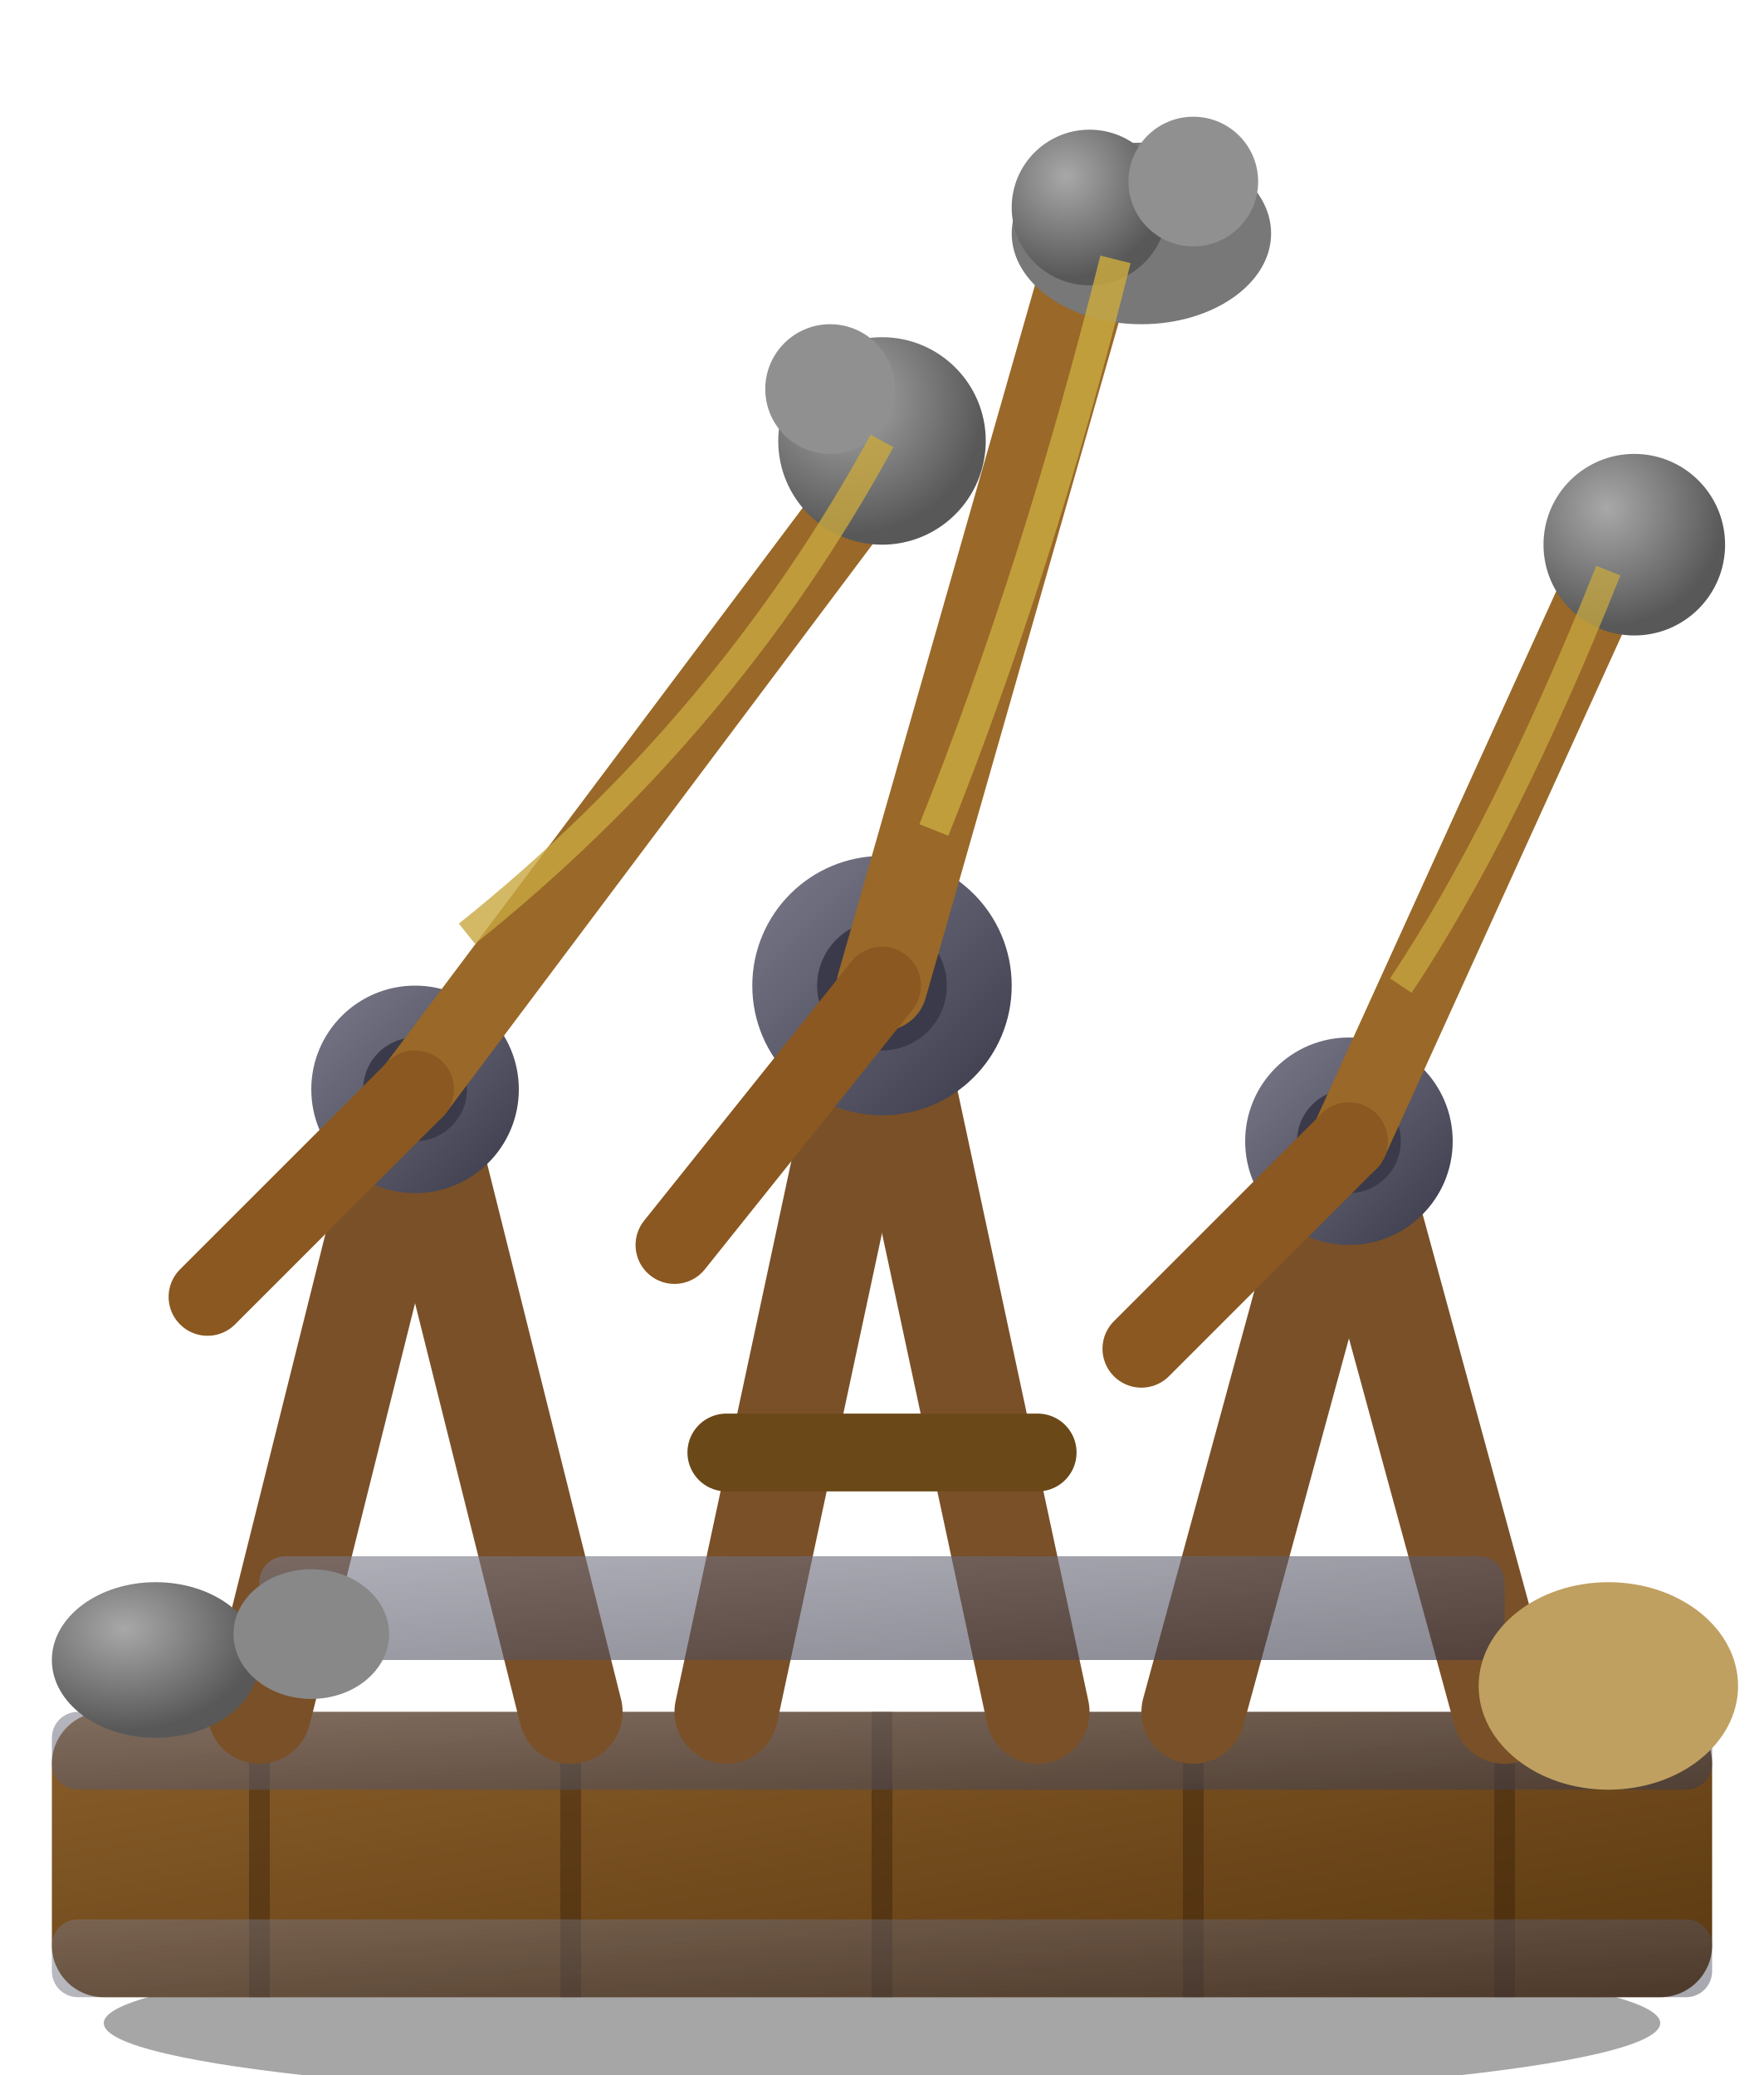
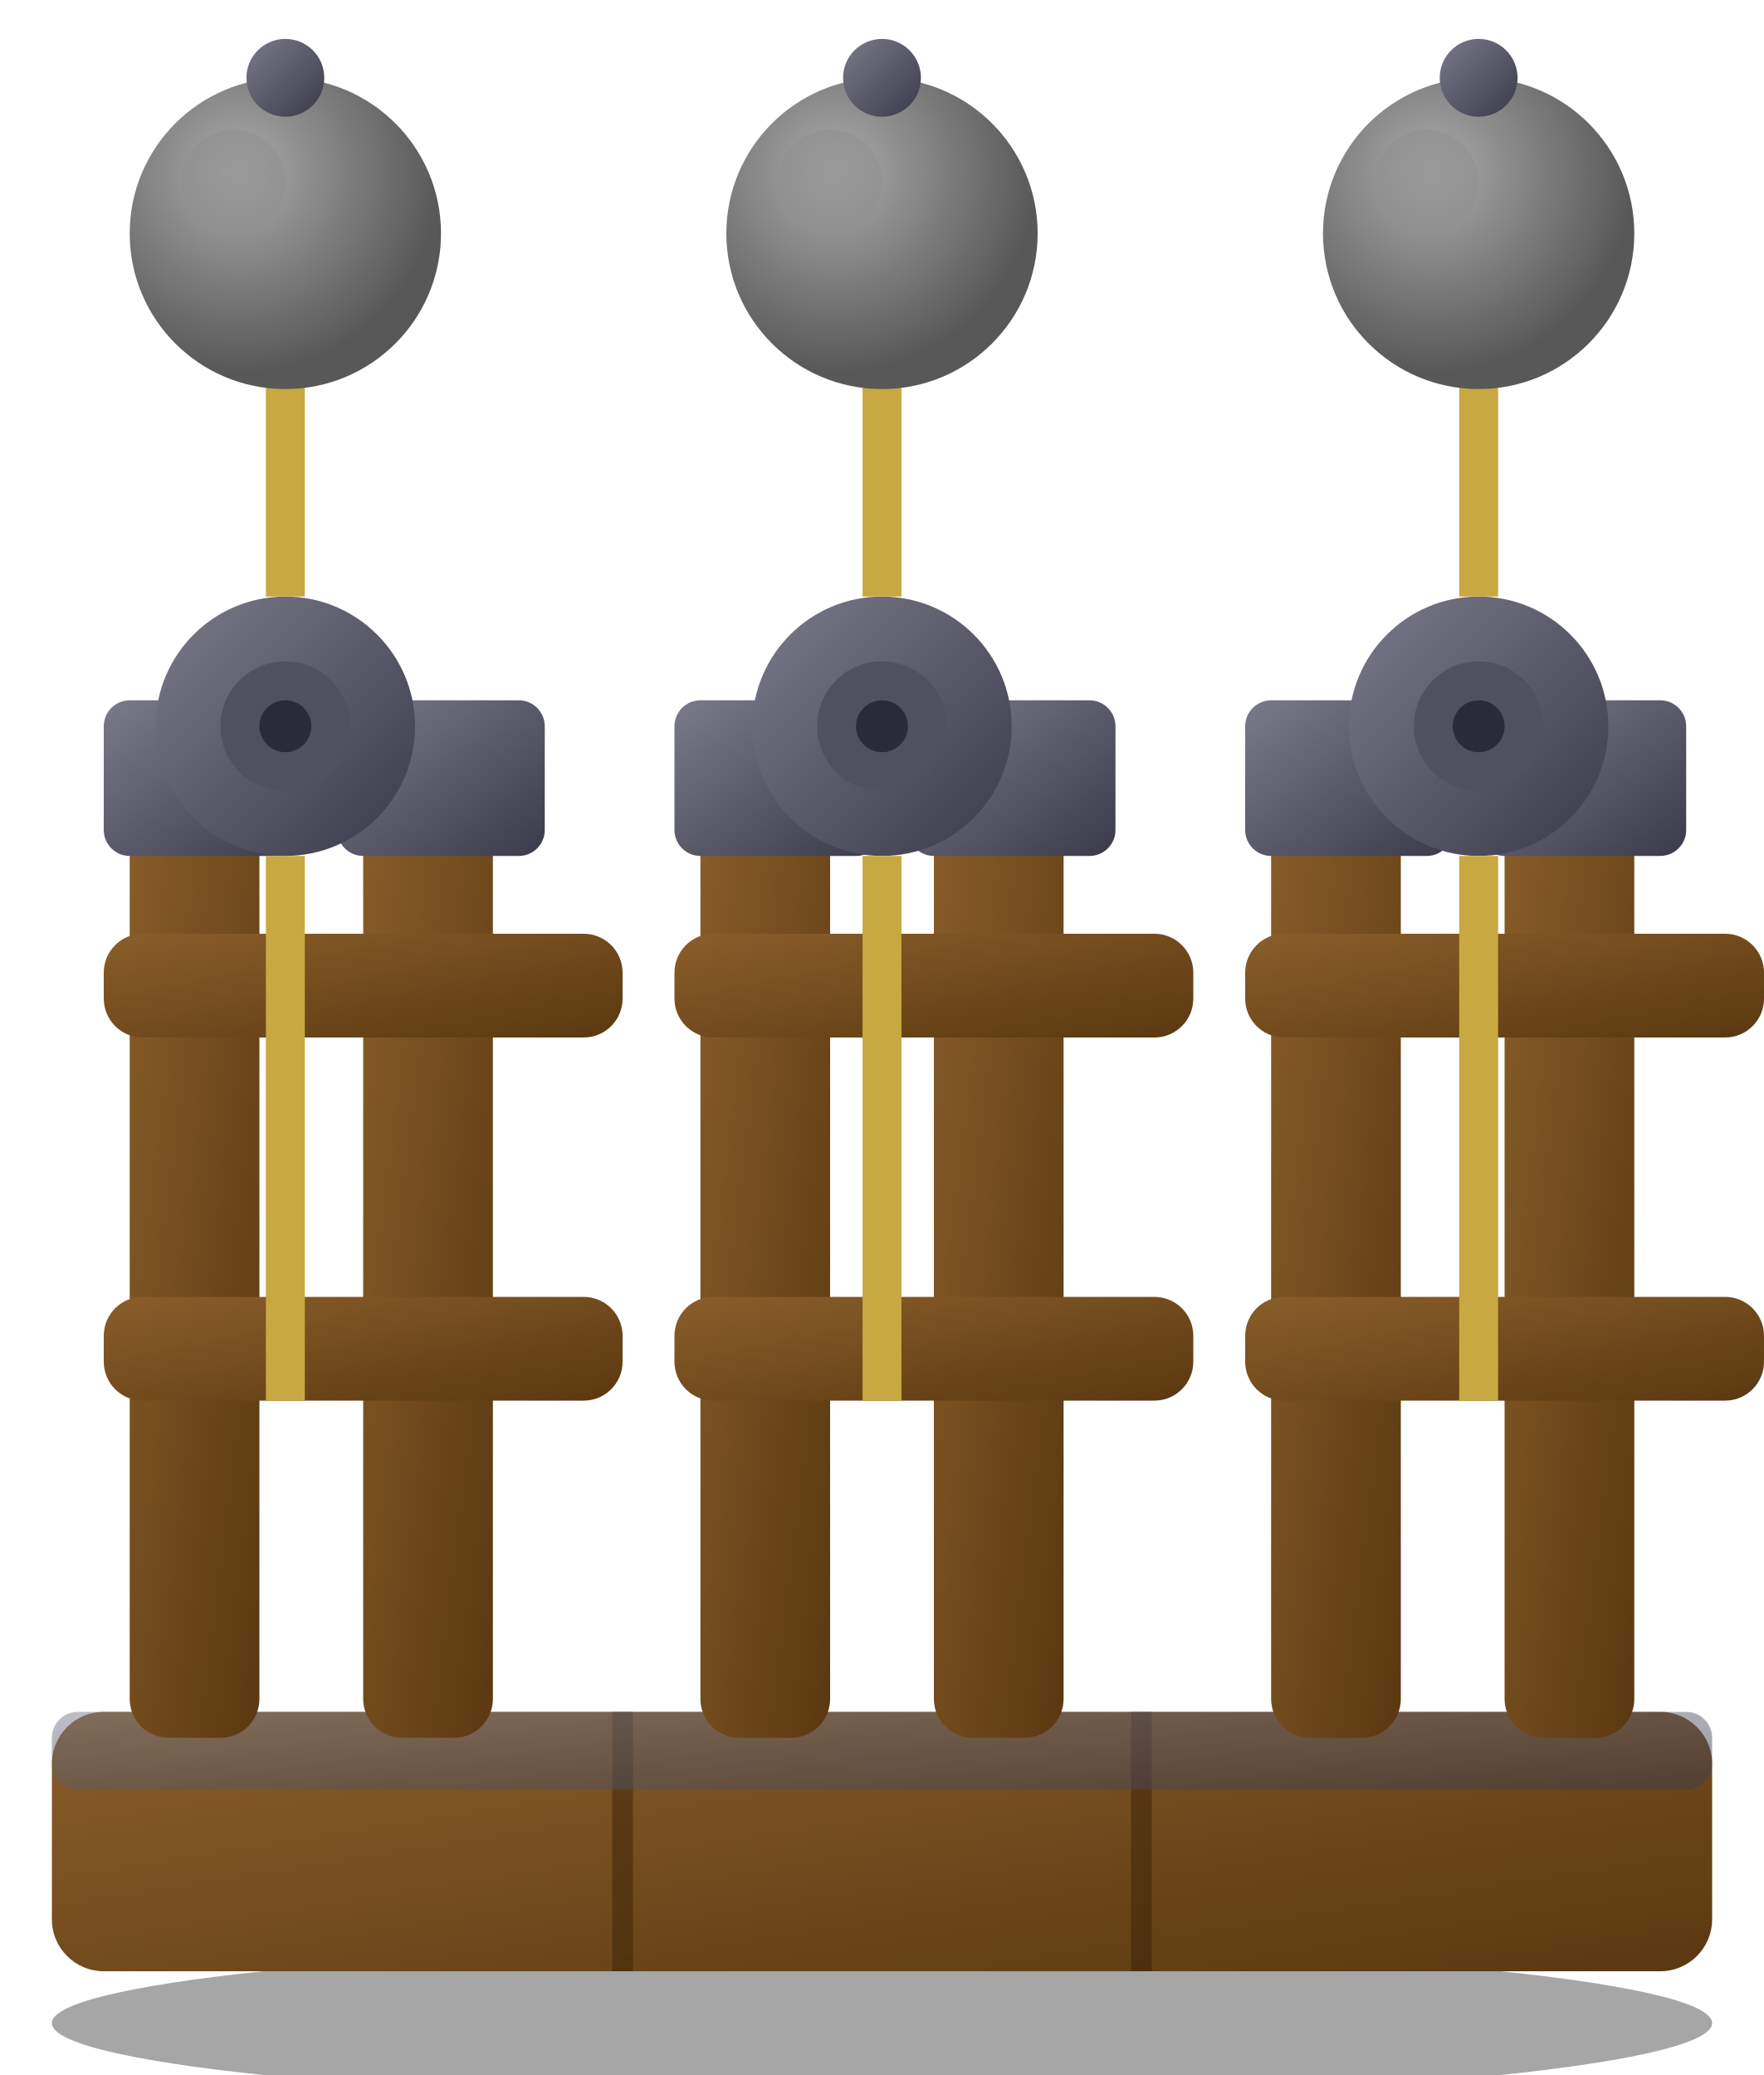
<svg xmlns="http://www.w3.org/2000/svg" width="68" height="80" viewBox="0 0 68 80">
  <defs>
    <linearGradient id="wd" x1="0%" y1="0%" x2="100%" y2="100%">
      <stop offset="0%" stop-color="#8a5e2a" />
      <stop offset="100%" stop-color="#5a3810" />
    </linearGradient>
    <linearGradient id="mt" x1="0%" y1="0%" x2="100%" y2="100%">
      <stop offset="0%" stop-color="#7a7a8a" />
      <stop offset="100%" stop-color="#3a3a4a" />
    </linearGradient>
    <radialGradient id="rk" cx="35%" cy="30%" r="65%">
-       <stop offset="0%" stop-color="#a8a8a8" />
+       <stop offset="0%" stop-color="#aaaaaa" />
      <stop offset="100%" stop-color="#585858" />
    </radialGradient>
  </defs>
-   <ellipse cx="34" cy="78" rx="30" ry="3" fill="rgba(0,0,0,0.35)" />
-   <rect x="2" y="66" width="64" height="11" rx="2" fill="url(#wd)" />
-   <line x1="10" y1="66" x2="10" y2="77" stroke="#3a2208" stroke-width="0.8" opacity="0.45" />
-   <line x1="22" y1="66" x2="22" y2="77" stroke="#3a2208" stroke-width="0.8" opacity="0.45" />
-   <line x1="34" y1="66" x2="34" y2="77" stroke="#3a2208" stroke-width="0.8" opacity="0.45" />
-   <line x1="46" y1="66" x2="46" y2="77" stroke="#3a2208" stroke-width="0.8" opacity="0.45" />
-   <line x1="58" y1="66" x2="58" y2="77" stroke="#3a2208" stroke-width="0.8" opacity="0.45" />
-   <rect x="2" y="66" width="64" height="3" rx="1" fill="url(#mt)" opacity="0.55" />
-   <rect x="2" y="74" width="64" height="3" rx="1" fill="url(#mt)" opacity="0.45" />
-   <line x1="10" y1="66" x2="16" y2="42" stroke="#7a5028" stroke-width="4" stroke-linecap="round" />
-   <line x1="22" y1="66" x2="16" y2="42" stroke="#7a5028" stroke-width="4" stroke-linecap="round" />
-   <circle cx="16" cy="42" r="4" fill="url(#mt)" />
-   <circle cx="16" cy="42" r="2" fill="#3a3a4a" />
-   <line x1="16" y1="42" x2="34" y2="18" stroke="#9a6828" stroke-width="3" stroke-linecap="round" />
-   <line x1="16" y1="42" x2="8" y2="50" stroke="#8a5820" stroke-width="3" stroke-linecap="round" />
-   <circle cx="34" cy="17" r="4" fill="url(#rk)" />
-   <circle cx="32" cy="15" r="2.5" fill="#909090" />
-   <path d="M34 17 Q28 28 18 36" fill="none" stroke="#c8a840" stroke-width="1" opacity="0.8" />
-   <line x1="28" y1="66" x2="34" y2="38" stroke="#7a5028" stroke-width="4" stroke-linecap="round" />
-   <line x1="40" y1="66" x2="34" y2="38" stroke="#7a5028" stroke-width="4" stroke-linecap="round" />
-   <line x1="28" y1="56" x2="40" y2="56" stroke="#6a4818" stroke-width="3" stroke-linecap="round" />
-   <circle cx="34" cy="38" r="5" fill="url(#mt)" />
-   <circle cx="34" cy="38" r="2.5" fill="#3a3a4a" />
-   <line x1="34" y1="38" x2="42" y2="10" stroke="#9a6828" stroke-width="3.5" stroke-linecap="round" />
-   <line x1="34" y1="38" x2="26" y2="48" stroke="#8a5820" stroke-width="3" stroke-linecap="round" />
-   <ellipse cx="44" cy="9" rx="5" ry="3.5" fill="#787878" />
-   <circle cx="42" cy="8" r="3" fill="url(#rk)" />
-   <circle cx="46" cy="7" r="2.5" fill="#909090" />
-   <path d="M43 10 Q40 22 36 32" fill="none" stroke="#c8a840" stroke-width="1.2" opacity="0.85" />
-   <line x1="46" y1="66" x2="52" y2="44" stroke="#7a5028" stroke-width="4" stroke-linecap="round" />
-   <line x1="58" y1="66" x2="52" y2="44" stroke="#7a5028" stroke-width="4" stroke-linecap="round" />
-   <circle cx="52" cy="44" r="4" fill="url(#mt)" />
-   <circle cx="52" cy="44" r="2" fill="#3a3a4a" />
-   <line x1="52" y1="44" x2="62" y2="22" stroke="#9a6828" stroke-width="3" stroke-linecap="round" />
-   <line x1="52" y1="44" x2="44" y2="52" stroke="#8a5820" stroke-width="3" stroke-linecap="round" />
-   <circle cx="63" cy="21" r="3.5" fill="url(#rk)" />
-   <path d="M62 22 Q58 32 54 38" fill="none" stroke="#c8a840" stroke-width="1" opacity="0.75" />
-   <rect x="10" y="60" width="48" height="4" rx="1" fill="url(#mt)" opacity="0.6" />
-   <ellipse cx="6" cy="64" rx="4" ry="3" fill="url(#rk)" />
-   <ellipse cx="12" cy="63" rx="3" ry="2.5" fill="#888" />
-   <ellipse cx="62" cy="65" rx="5" ry="4" fill="#c0a060" />
+   <ellipse cx="34" cy="78" rx="32" ry="3" fill="rgba(0,0,0,0.35)" />
+   <rect x="2" y="66" width="64" height="10" rx="2" fill="url(#wd)" />
+   <line x1="24" y1="66" x2="24" y2="76" stroke="#3a2208" stroke-width="0.8" opacity="0.5" />
+   <line x1="44" y1="66" x2="44" y2="76" stroke="#3a2208" stroke-width="0.8" opacity="0.5" />
+   <rect x="2" y="66" width="64" height="3" rx="1" fill="url(#mt)" opacity="0.5" />
+   <rect x="5" y="28" width="5" height="39" rx="1.5" fill="url(#wd)" />
+   <rect x="14" y="28" width="5" height="39" rx="1.5" fill="url(#wd)" />
+   <rect x="4" y="36" width="20" height="4" rx="1.5" fill="url(#wd)" />
+   <rect x="4" y="50" width="20" height="4" rx="1.5" fill="url(#wd)" />
+   <rect x="4" y="27" width="8" height="6" rx="1" fill="url(#mt)" />
+   <rect x="13" y="27" width="8" height="6" rx="1" fill="url(#mt)" />
+   <circle cx="11" cy="28" r="5" fill="url(#mt)" />
+   <circle cx="11" cy="28" r="2.5" fill="#505060" />
+   <circle cx="11" cy="28" r="1" fill="#2a2a3a" />
+   <line x1="11" y1="23" x2="11" y2="5" stroke="#c8a840" stroke-width="1.5" />
+   <line x1="11" y1="33" x2="11" y2="54" stroke="#c8a840" stroke-width="1.5" />
+   <circle cx="11" cy="9" r="6" fill="url(#rk)" />
+   <circle cx="9" cy="7" r="2" fill="#909090" opacity="0.6" />
+   <circle cx="11" cy="3" r="1.5" fill="url(#mt)" />
+   <rect x="27" y="28" width="5" height="39" rx="1.5" fill="url(#wd)" />
+   <rect x="36" y="28" width="5" height="39" rx="1.5" fill="url(#wd)" />
+   <rect x="26" y="36" width="20" height="4" rx="1.5" fill="url(#wd)" />
+   <rect x="26" y="50" width="20" height="4" rx="1.5" fill="url(#wd)" />
+   <rect x="26" y="27" width="8" height="6" rx="1" fill="url(#mt)" />
+   <rect x="35" y="27" width="8" height="6" rx="1" fill="url(#mt)" />
+   <circle cx="34" cy="28" r="5" fill="url(#mt)" />
+   <circle cx="34" cy="28" r="2.5" fill="#505060" />
+   <circle cx="34" cy="28" r="1" fill="#2a2a3a" />
+   <line x1="34" y1="23" x2="34" y2="5" stroke="#c8a840" stroke-width="1.5" />
+   <line x1="34" y1="33" x2="34" y2="54" stroke="#c8a840" stroke-width="1.5" />
+   <circle cx="34" cy="9" r="6" fill="url(#rk)" />
+   <circle cx="32" cy="7" r="2" fill="#909090" opacity="0.6" />
+   <circle cx="34" cy="3" r="1.5" fill="url(#mt)" />
+   <rect x="49" y="28" width="5" height="39" rx="1.5" fill="url(#wd)" />
+   <rect x="58" y="28" width="5" height="39" rx="1.5" fill="url(#wd)" />
+   <rect x="48" y="36" width="20" height="4" rx="1.5" fill="url(#wd)" />
+   <rect x="48" y="50" width="20" height="4" rx="1.5" fill="url(#wd)" />
+   <rect x="48" y="27" width="8" height="6" rx="1" fill="url(#mt)" />
+   <rect x="57" y="27" width="8" height="6" rx="1" fill="url(#mt)" />
+   <circle cx="57" cy="28" r="5" fill="url(#mt)" />
+   <circle cx="57" cy="28" r="2.5" fill="#505060" />
+   <circle cx="57" cy="28" r="1" fill="#2a2a3a" />
+   <line x1="57" y1="23" x2="57" y2="5" stroke="#c8a840" stroke-width="1.5" />
+   <line x1="57" y1="33" x2="57" y2="54" stroke="#c8a840" stroke-width="1.5" />
+   <circle cx="57" cy="9" r="6" fill="url(#rk)" />
+   <circle cx="55" cy="7" r="2" fill="#909090" opacity="0.6" />
+   <circle cx="57" cy="3" r="1.5" fill="url(#mt)" />
</svg>
